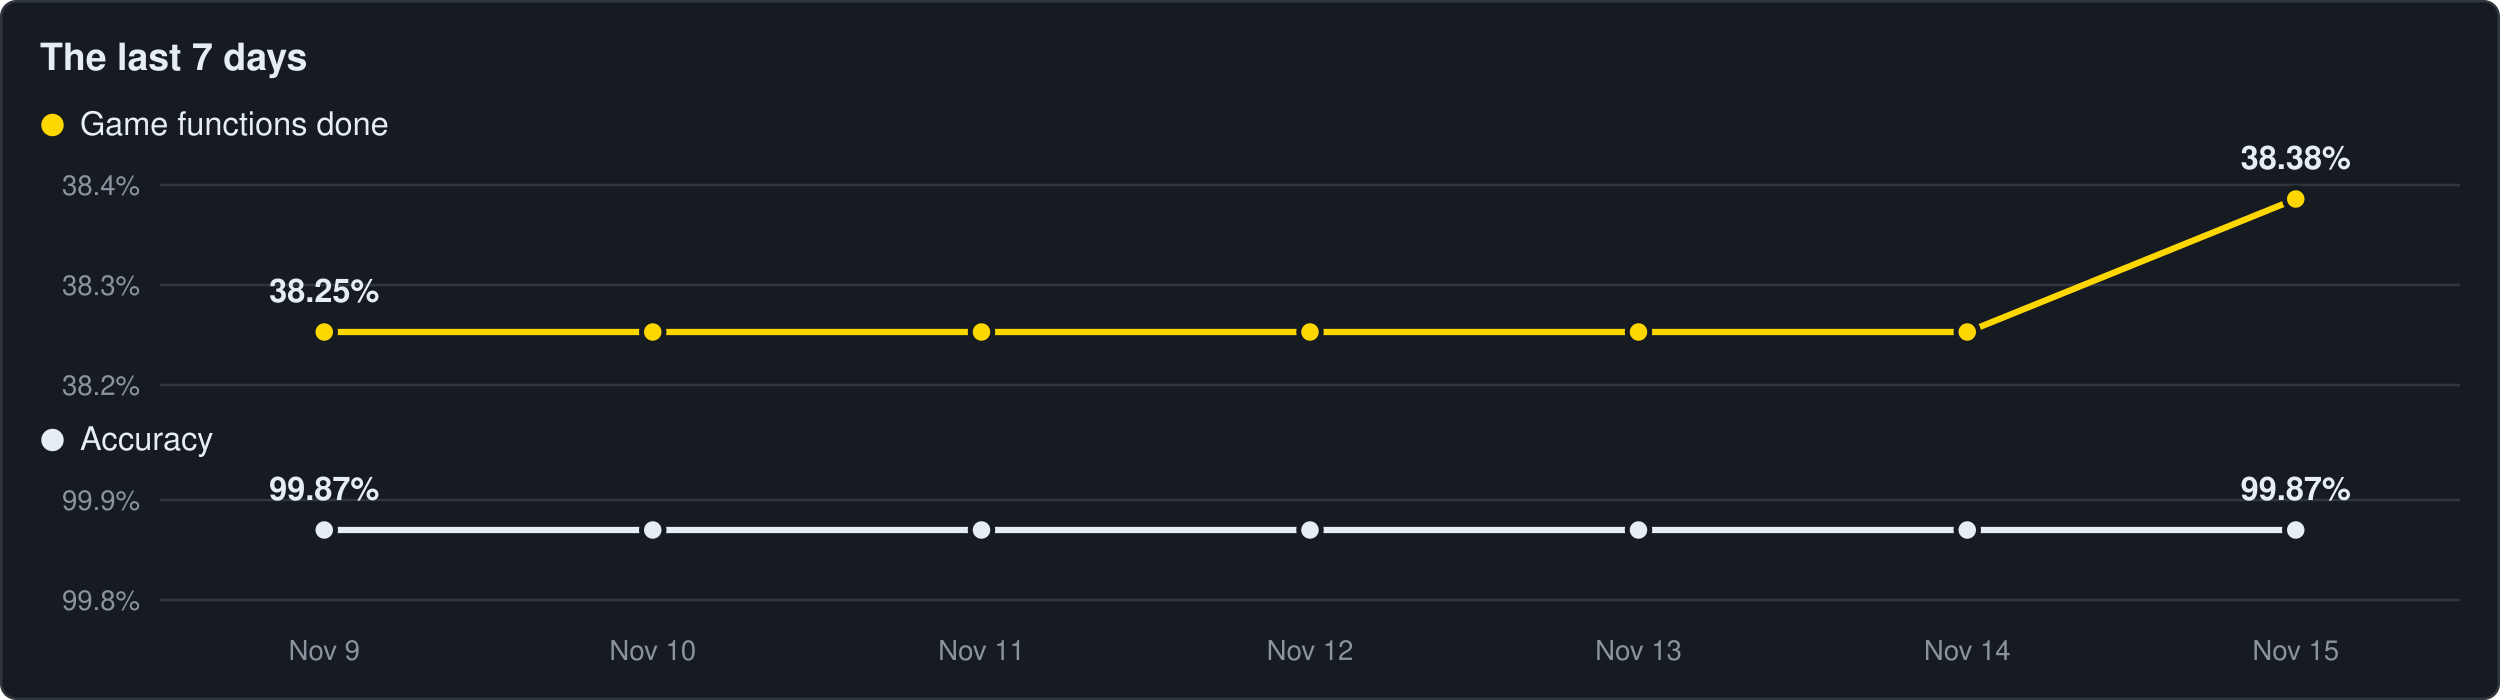
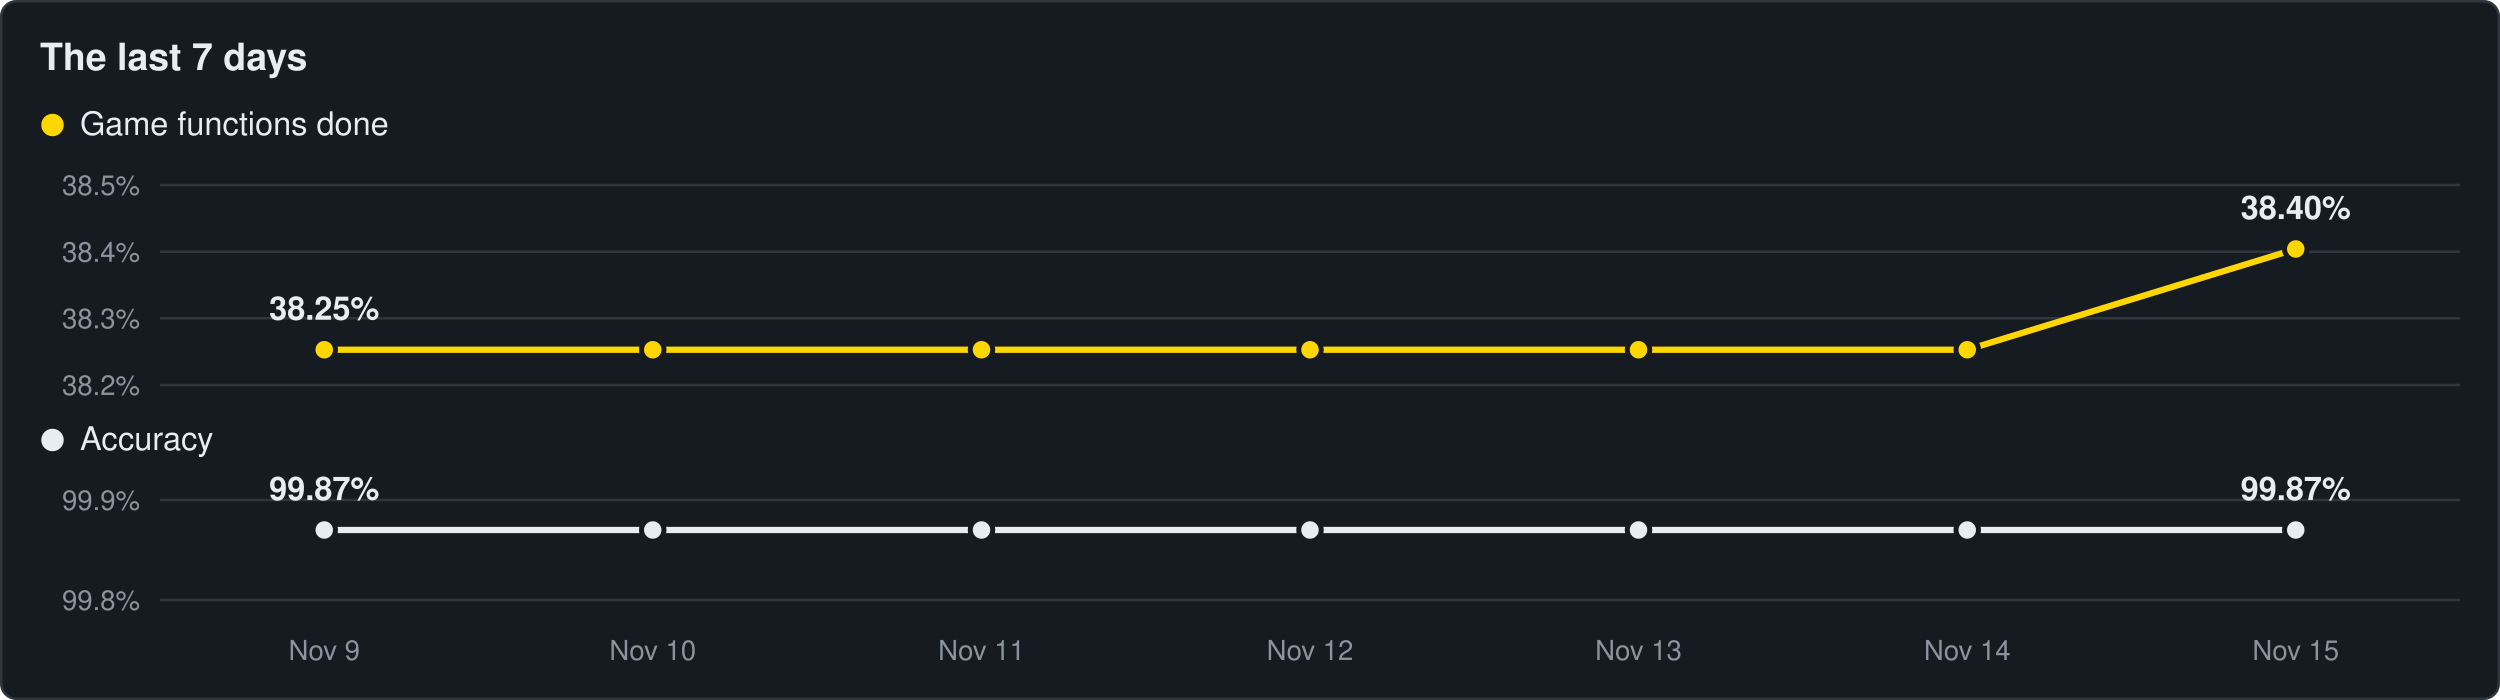
<svg xmlns="http://www.w3.org/2000/svg" viewBox="0 0 1000 280" width="1000" height="280">
  <rect x="0.5" y="0.5" width="999" height="279" rx="6" fill="#161b22" stroke="#30363d" />
  <text x="16" y="28" font-family="Segoe UI,Helvetica,Arial,sans-serif" font-size="15" font-weight="600" fill="#e6edf3">The last 7 days</text>
  <circle cx="21" cy="50" r="4.5" fill="#ffd700" />
  <text x="32" y="54" font-family="Segoe UI,Helvetica,Arial,sans-serif" font-size="13" fill="#e6edf3">Game functions done</text>
  <line x1="64" y1="154.0" x2="984" y2="154.0" stroke="#30363d" stroke-width="1" />
  <text x="56" y="158.0" text-anchor="end" font-family="Segoe UI,Helvetica,Arial,sans-serif" font-size="11" fill="#8b949e">38.2%</text>
-   <line x1="64" y1="114.0" x2="984" y2="114.0" stroke="#30363d" stroke-width="1" />
-   <text x="56" y="118.0" text-anchor="end" font-family="Segoe UI,Helvetica,Arial,sans-serif" font-size="11" fill="#8b949e">38.3%</text>
+   <line x1="64" y1="127.3" x2="984" y2="127.3" stroke="#30363d" stroke-width="1" />
+   <text x="56" y="131.3" text-anchor="end" font-family="Segoe UI,Helvetica,Arial,sans-serif" font-size="11" fill="#8b949e">38.3%</text>
+   <line x1="64" y1="100.7" x2="984" y2="100.7" stroke="#30363d" stroke-width="1" />
+   <text x="56" y="104.7" text-anchor="end" font-family="Segoe UI,Helvetica,Arial,sans-serif" font-size="11" fill="#8b949e">38.4%</text>
  <line x1="64" y1="74.0" x2="984" y2="74.0" stroke="#30363d" stroke-width="1" />
-   <text x="56" y="78.0" text-anchor="end" font-family="Segoe UI,Helvetica,Arial,sans-serif" font-size="11" fill="#8b949e">38.4%</text>
-   <polyline points="129.7,132.8 261.1,132.8 392.6,132.8 524.0,132.8 655.4,132.8 786.9,132.8 918.3,79.6" fill="none" stroke="#ffd700" stroke-width="2.5" stroke-linejoin="round" />
-   <circle cx="129.7" cy="132.8" r="4.5" fill="#ffd700" stroke="#161b22" stroke-width="2" />
-   <circle cx="261.1" cy="132.8" r="4.5" fill="#ffd700" stroke="#161b22" stroke-width="2" />
-   <circle cx="392.6" cy="132.8" r="4.5" fill="#ffd700" stroke="#161b22" stroke-width="2" />
-   <circle cx="524.0" cy="132.8" r="4.5" fill="#ffd700" stroke="#161b22" stroke-width="2" />
-   <circle cx="655.4" cy="132.8" r="4.5" fill="#ffd700" stroke="#161b22" stroke-width="2" />
-   <circle cx="786.9" cy="132.8" r="4.5" fill="#ffd700" stroke="#161b22" stroke-width="2" />
-   <circle cx="918.3" cy="79.6" r="4.5" fill="#ffd700" stroke="#161b22" stroke-width="2" />
-   <text x="129.7" y="120.8" text-anchor="middle" font-family="Segoe UI,Helvetica,Arial,sans-serif" font-size="13" font-weight="600" fill="#e6edf3">38.25%</text>
-   <text x="918.3" y="67.6" text-anchor="middle" font-family="Segoe UI,Helvetica,Arial,sans-serif" font-size="13" font-weight="600" fill="#e6edf3">38.38%</text>
+   <text x="56" y="78.0" text-anchor="end" font-family="Segoe UI,Helvetica,Arial,sans-serif" font-size="11" fill="#8b949e">38.5%</text>
+   <polyline points="129.7,139.9 261.1,139.9 392.6,139.9 524.0,139.9 655.4,139.9 786.9,139.9 918.3,99.6" fill="none" stroke="#ffd700" stroke-width="2.5" stroke-linejoin="round" />
+   <circle cx="129.7" cy="139.9" r="4.5" fill="#ffd700" stroke="#161b22" stroke-width="2" />
+   <circle cx="261.1" cy="139.9" r="4.5" fill="#ffd700" stroke="#161b22" stroke-width="2" />
+   <circle cx="392.6" cy="139.9" r="4.5" fill="#ffd700" stroke="#161b22" stroke-width="2" />
+   <circle cx="524.0" cy="139.9" r="4.5" fill="#ffd700" stroke="#161b22" stroke-width="2" />
+   <circle cx="655.4" cy="139.9" r="4.5" fill="#ffd700" stroke="#161b22" stroke-width="2" />
+   <circle cx="786.9" cy="139.9" r="4.5" fill="#ffd700" stroke="#161b22" stroke-width="2" />
+   <circle cx="918.3" cy="99.6" r="4.5" fill="#ffd700" stroke="#161b22" stroke-width="2" />
+   <text x="129.7" y="127.9" text-anchor="middle" font-family="Segoe UI,Helvetica,Arial,sans-serif" font-size="13" font-weight="600" fill="#e6edf3">38.25%</text>
+   <text x="918.3" y="87.6" text-anchor="middle" font-family="Segoe UI,Helvetica,Arial,sans-serif" font-size="13" font-weight="600" fill="#e6edf3">38.40%</text>
  <circle cx="21" cy="176" r="4.5" fill="#e6edf3" />
  <text x="32" y="180" font-family="Segoe UI,Helvetica,Arial,sans-serif" font-size="13" fill="#e6edf3">Accuracy</text>
  <line x1="64" y1="240.0" x2="984" y2="240.0" stroke="#30363d" stroke-width="1" />
  <text x="56" y="244.0" text-anchor="end" font-family="Segoe UI,Helvetica,Arial,sans-serif" font-size="11" fill="#8b949e">99.8%</text>
  <line x1="64" y1="200.0" x2="984" y2="200.0" stroke="#30363d" stroke-width="1" />
  <text x="56" y="204.0" text-anchor="end" font-family="Segoe UI,Helvetica,Arial,sans-serif" font-size="11" fill="#8b949e">99.9%</text>
  <polyline points="129.7,212.0 261.1,212.0 392.6,212.0 524.0,212.0 655.4,212.0 786.9,212.0 918.3,212.0" fill="none" stroke="#e6edf3" stroke-width="2.5" stroke-linejoin="round" />
  <circle cx="129.7" cy="212.0" r="4.5" fill="#e6edf3" stroke="#161b22" stroke-width="2" />
  <circle cx="261.1" cy="212.0" r="4.5" fill="#e6edf3" stroke="#161b22" stroke-width="2" />
  <circle cx="392.6" cy="212.0" r="4.5" fill="#e6edf3" stroke="#161b22" stroke-width="2" />
  <circle cx="524.0" cy="212.0" r="4.5" fill="#e6edf3" stroke="#161b22" stroke-width="2" />
  <circle cx="655.4" cy="212.0" r="4.5" fill="#e6edf3" stroke="#161b22" stroke-width="2" />
  <circle cx="786.9" cy="212.0" r="4.5" fill="#e6edf3" stroke="#161b22" stroke-width="2" />
  <circle cx="918.3" cy="212.0" r="4.5" fill="#e6edf3" stroke="#161b22" stroke-width="2" />
  <text x="129.7" y="200.0" text-anchor="middle" font-family="Segoe UI,Helvetica,Arial,sans-serif" font-size="13" font-weight="600" fill="#e6edf3">99.87%</text>
  <text x="918.3" y="200.0" text-anchor="middle" font-family="Segoe UI,Helvetica,Arial,sans-serif" font-size="13" font-weight="600" fill="#e6edf3">99.87%</text>
  <text x="129.7" y="264" text-anchor="middle" font-family="Segoe UI,Helvetica,Arial,sans-serif" font-size="11" fill="#8b949e">Nov 9</text>
  <text x="261.1" y="264" text-anchor="middle" font-family="Segoe UI,Helvetica,Arial,sans-serif" font-size="11" fill="#8b949e">Nov 10</text>
  <text x="392.6" y="264" text-anchor="middle" font-family="Segoe UI,Helvetica,Arial,sans-serif" font-size="11" fill="#8b949e">Nov 11</text>
  <text x="524.0" y="264" text-anchor="middle" font-family="Segoe UI,Helvetica,Arial,sans-serif" font-size="11" fill="#8b949e">Nov 12</text>
  <text x="655.4" y="264" text-anchor="middle" font-family="Segoe UI,Helvetica,Arial,sans-serif" font-size="11" fill="#8b949e">Nov 13</text>
  <text x="786.9" y="264" text-anchor="middle" font-family="Segoe UI,Helvetica,Arial,sans-serif" font-size="11" fill="#8b949e">Nov 14</text>
  <text x="918.3" y="264" text-anchor="middle" font-family="Segoe UI,Helvetica,Arial,sans-serif" font-size="11" fill="#8b949e">Nov 15</text>
</svg>
